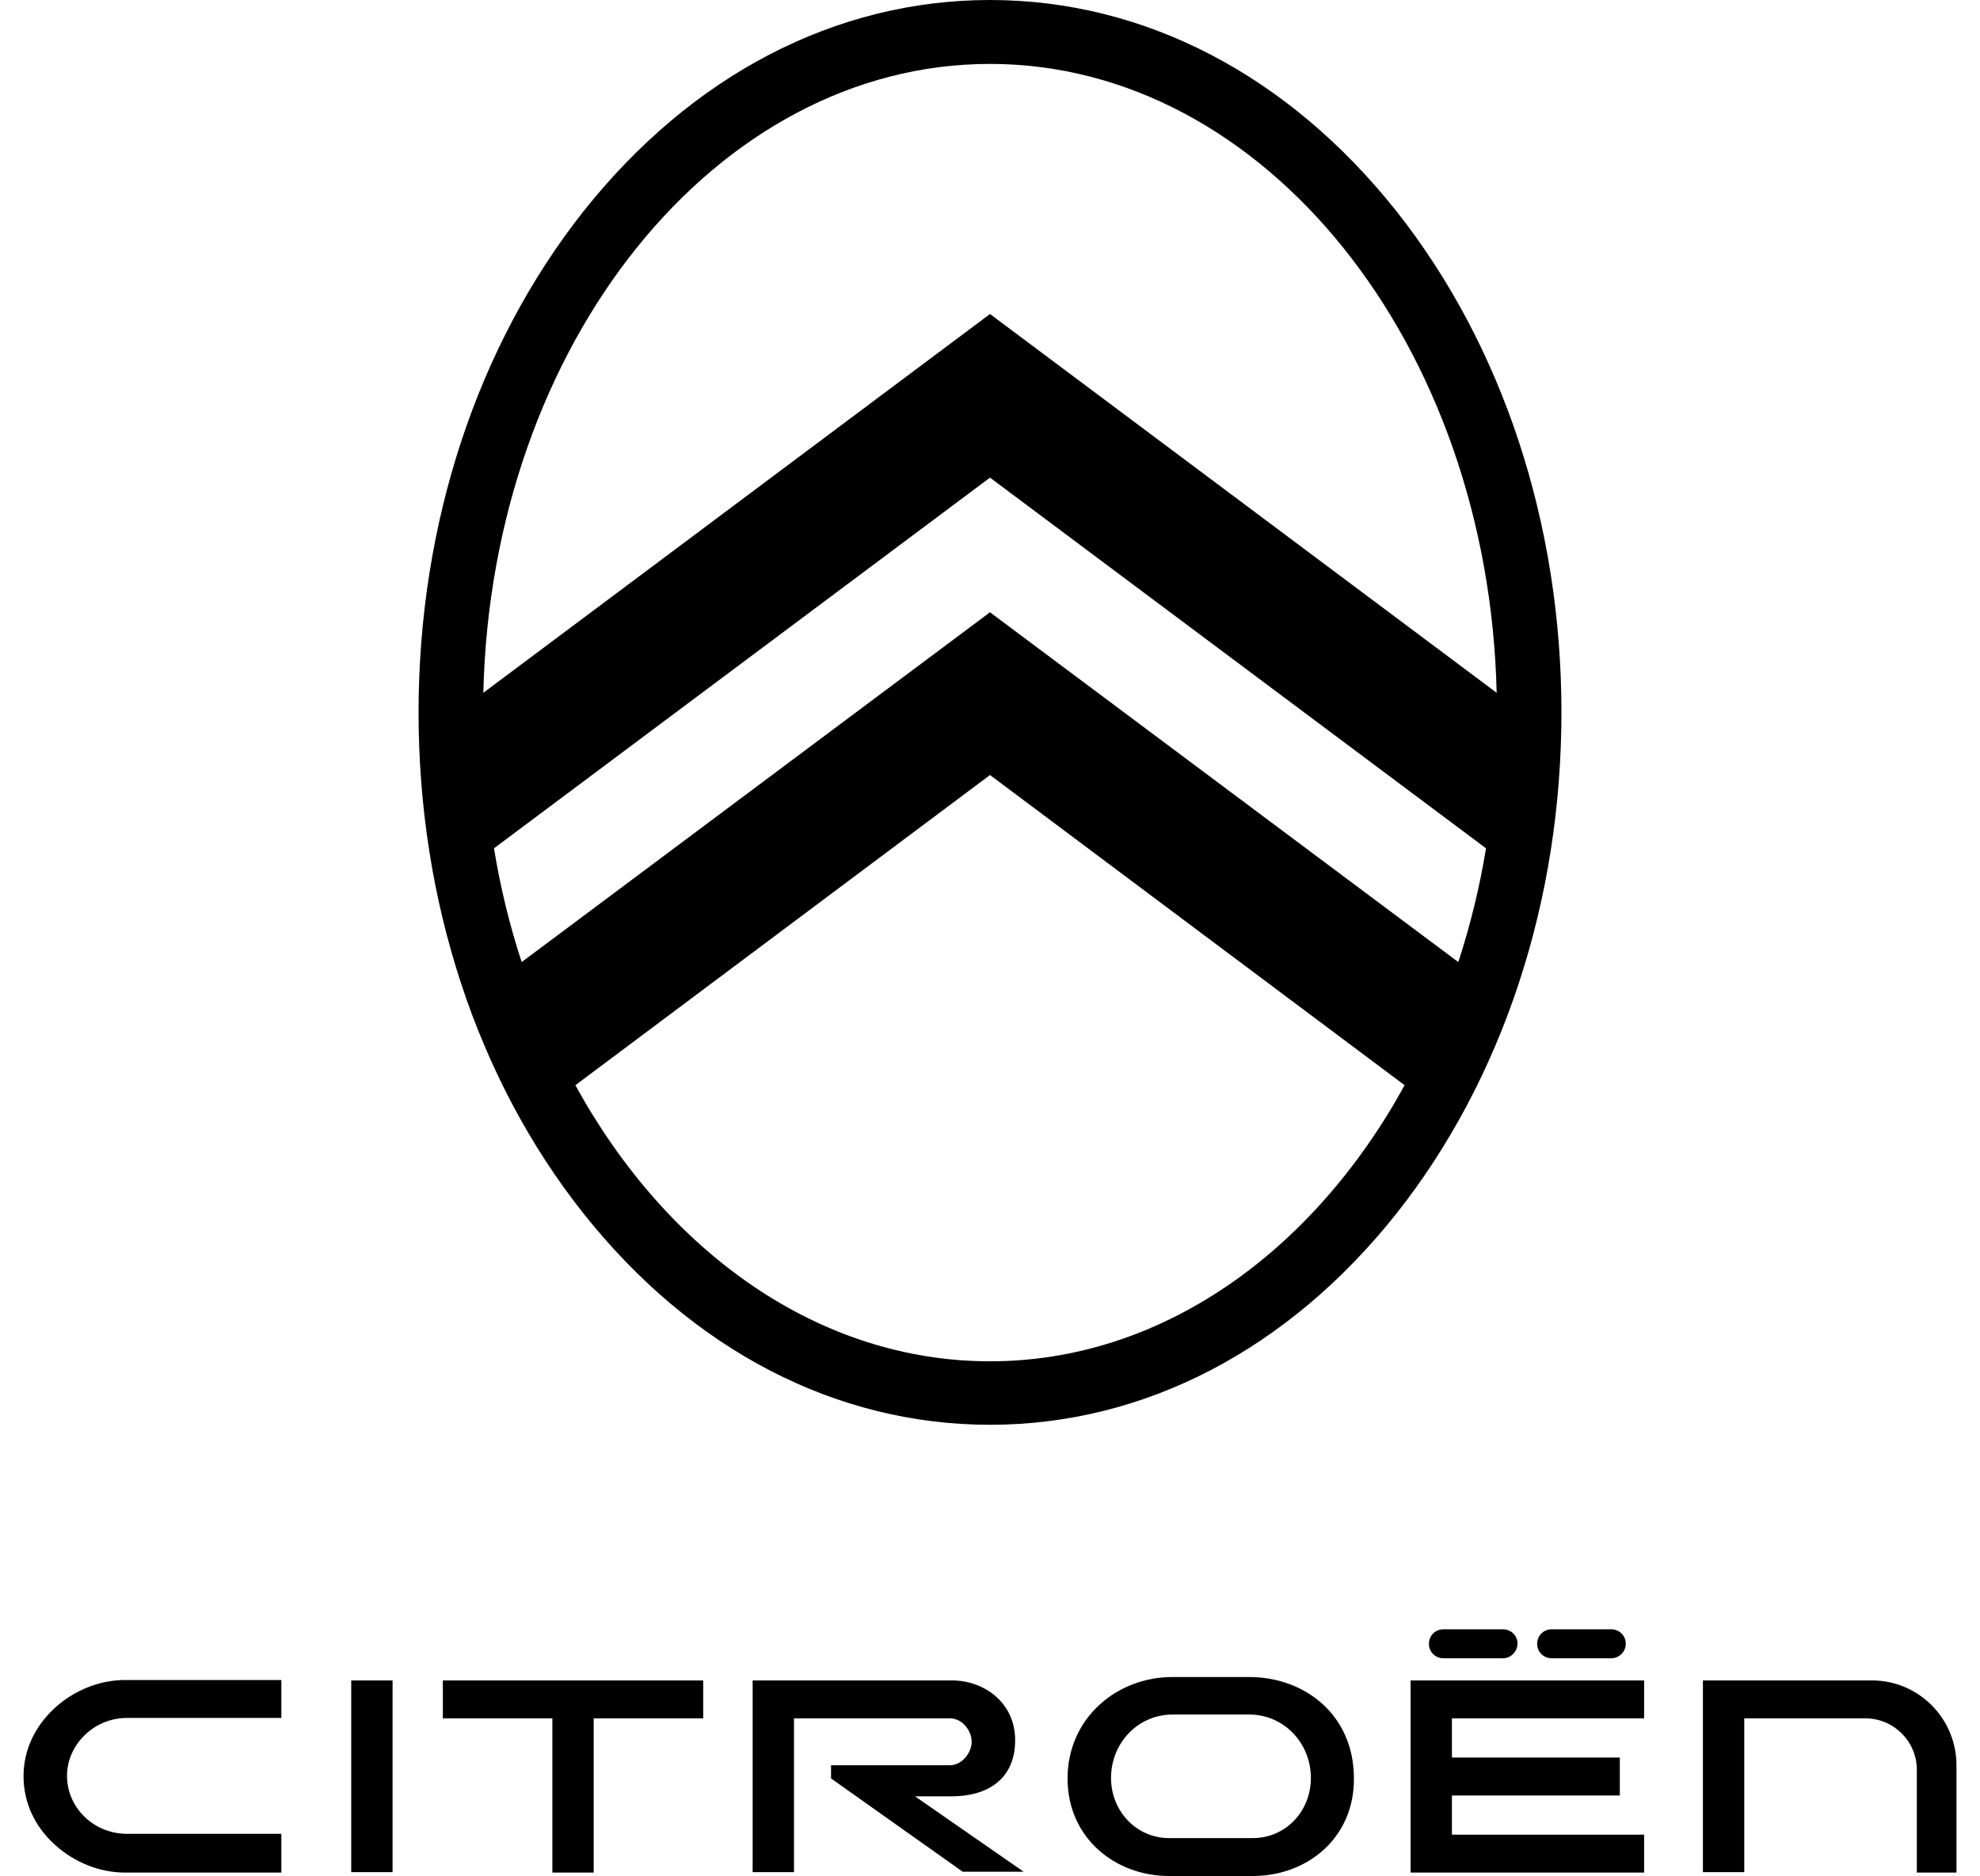
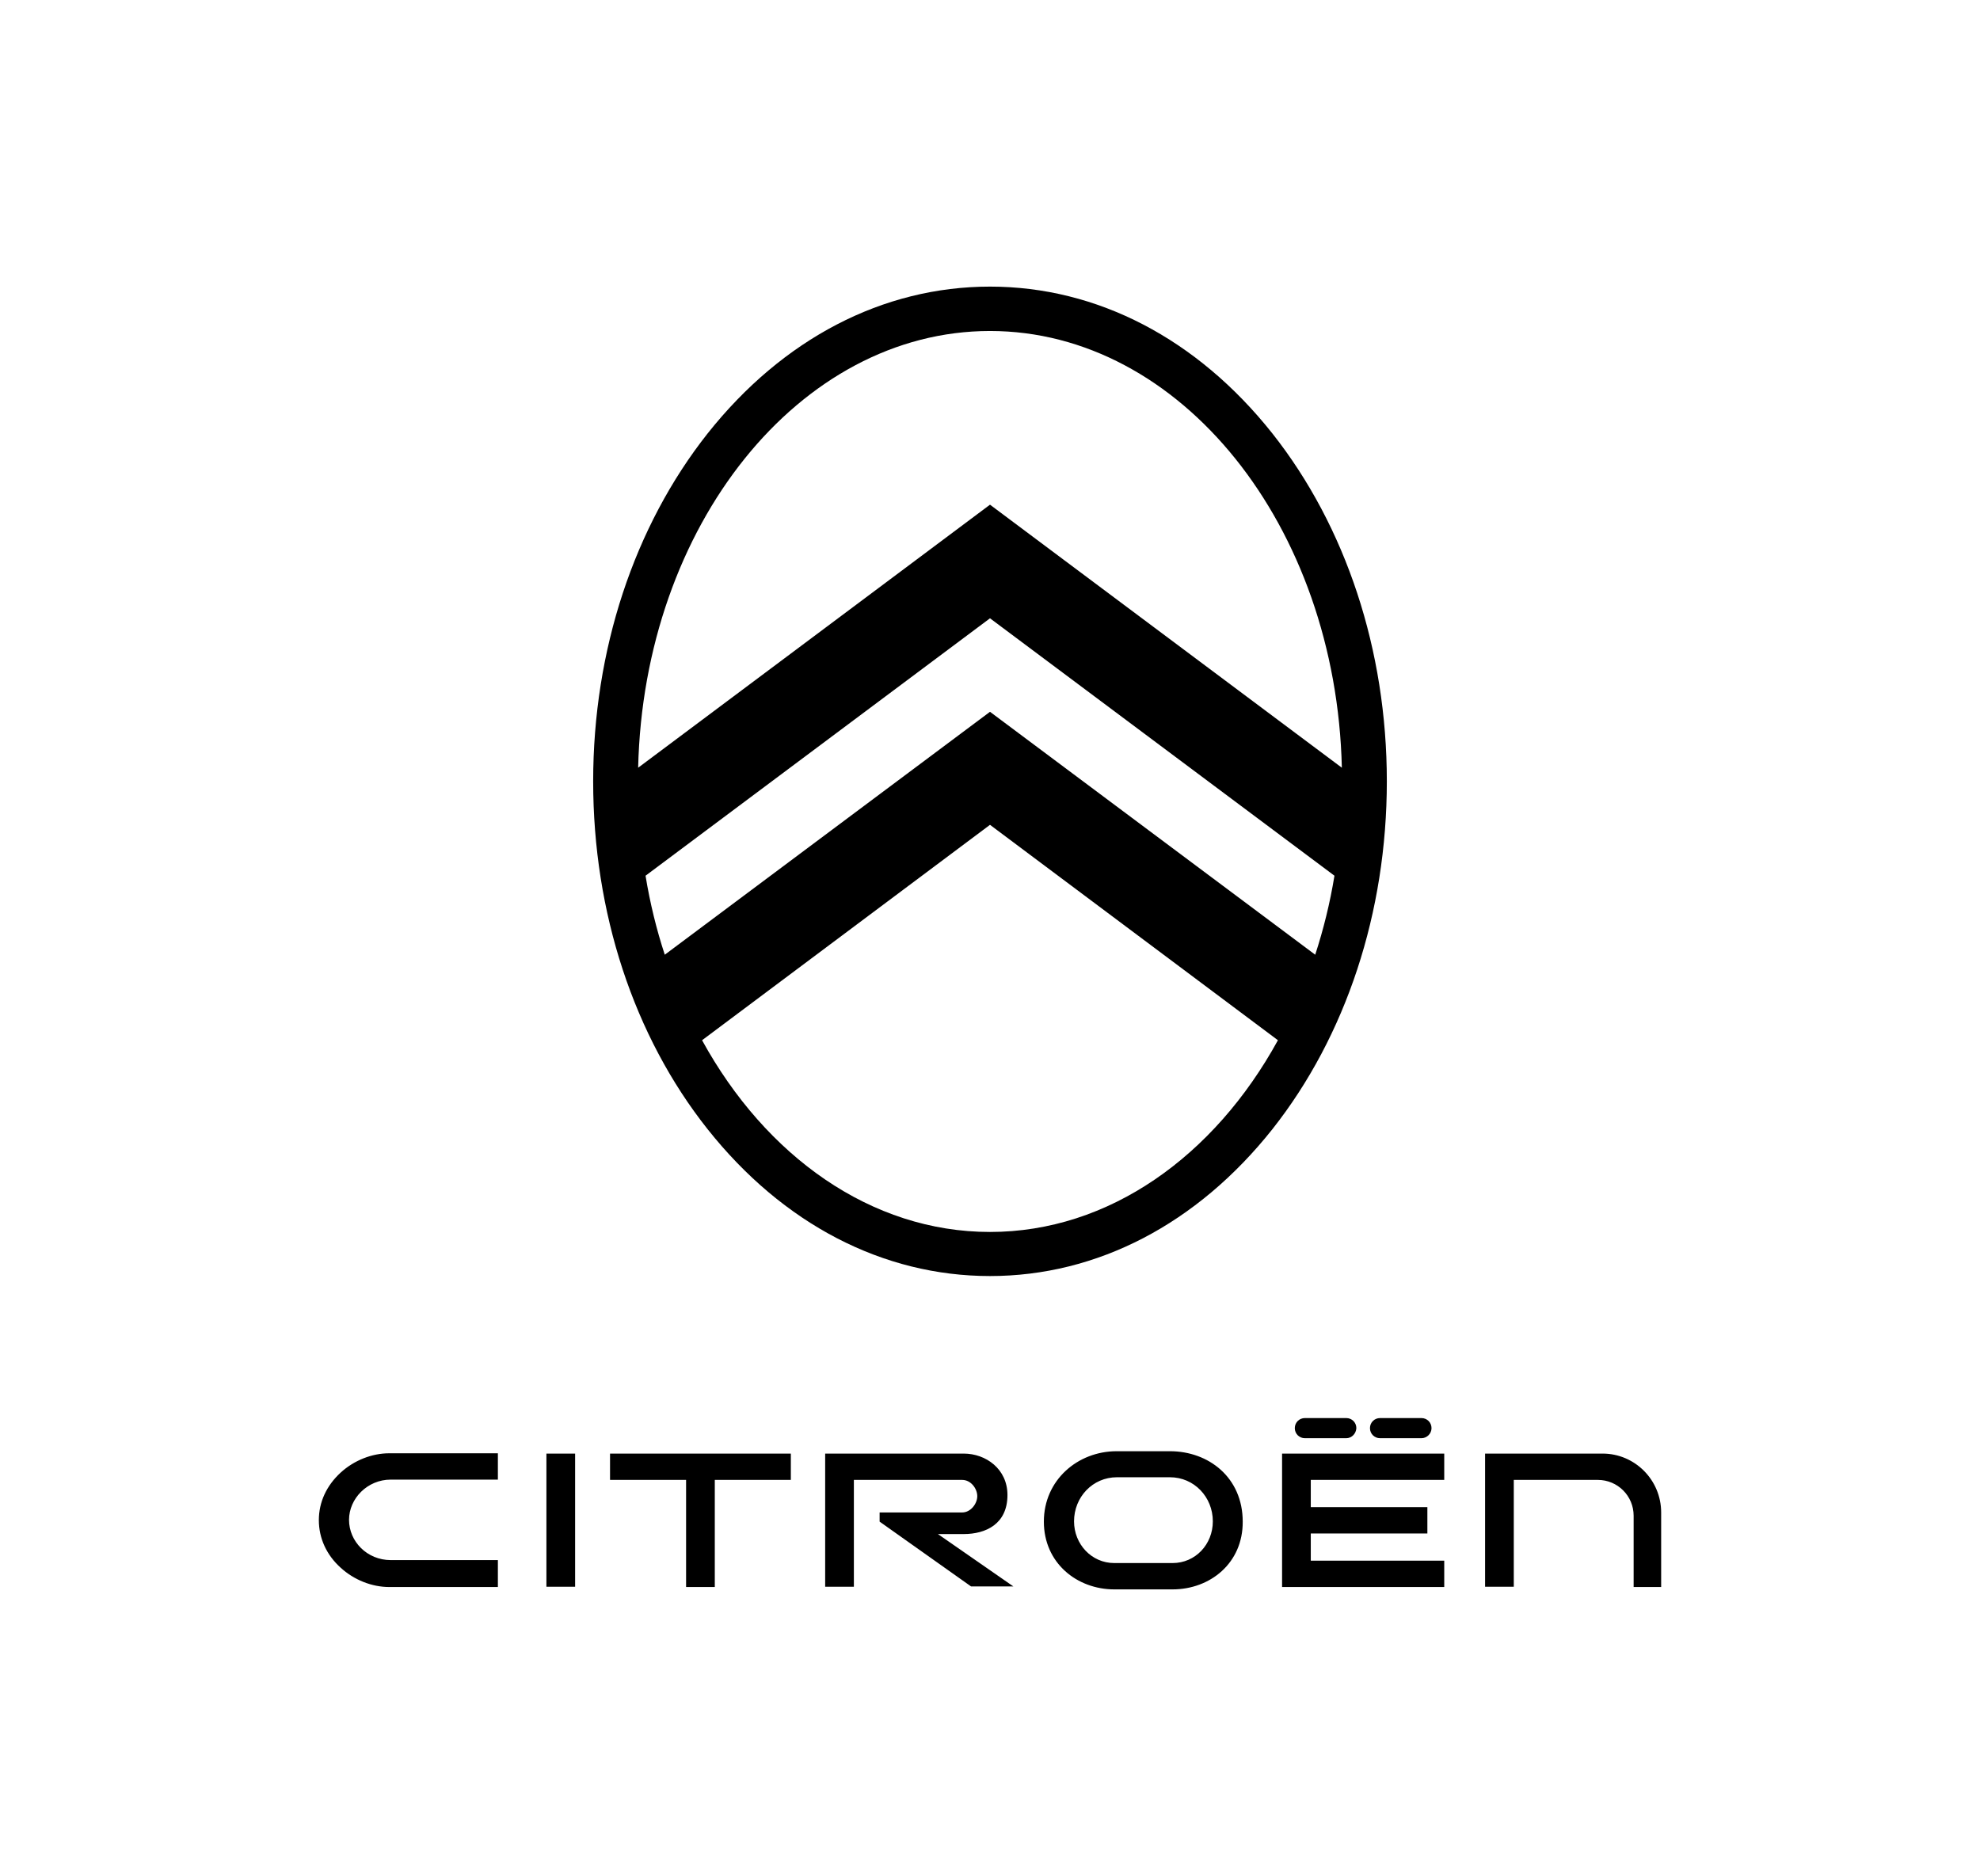
- <svg xmlns="http://www.w3.org/2000/svg" height="2369" viewBox="70.8 77.5 453.6 440.3" width="2500">
+ <svg xmlns="http://www.w3.org/2000/svg" height="2369" viewBox="-28.992 -19.366 653.184 634.032" width="2500">
  <path d="m131.3 517h-36.7c-5.9 0-11.9-2.4-16.4-6.5-4.8-4.3-7.4-10-7.4-16.1s2.6-11.7 7.4-16.1c4.5-4.1 10.5-6.5 16.4-6.5h36.7v8.9h-36.2c-7.9 0-14.1 6.4-14.1 13.6 0 7.3 6.1 13.6 14.1 13.6h36.2zm99-45.1h-61.1v8.9h25.7v36.2h9.7v-36.2h25.7zm-82.6 0h9.7v45h-9.7zm211.6 45.9h-19.7c-12.6 0-23.8-8.9-23.8-22.9 0-14.1 11.5-23.8 24.6-23.8h18c13.1 0 24.6 8.9 24.6 23.8.1 14-11 22.9-23.7 22.9zm-18.8-37.9c-8.2 0-14.5 6.7-14.5 14.9 0 7.7 5.9 14.1 13.6 14.1h19.7c7.7 0 13.6-6.3 13.6-14.1 0-8.2-6.3-14.9-14.5-14.9zm77.5-13.2h-14c-1.9 0-3.4-1.5-3.4-3.4s1.5-3.4 3.4-3.4h14c1.9 0 3.4 1.5 3.4 3.4-.1 1.9-1.6 3.4-3.4 3.4zm25.4 0h-14c-1.9 0-3.4-1.5-3.4-3.4s1.5-3.4 3.4-3.4h14c1.9 0 3.4 1.5 3.4 3.4s-1.6 3.4-3.4 3.4zm7.7 14.1v-8.9h-54.8v45.1h54.8v-8.9h-45.1v-9.2h39.4v-8.9h-39.4v-9.2zm-171.1 18.3h8.7c7.5 0 14.8-3.4 14.8-13.2 0-8.8-7.3-14-14.8-14h-46.8v45h9.7v-36.1h36.6c3 0 5.1 3 5.1 5.5s-2.2 5.5-5.1 5.5h-27.9v3.1l30.9 21.9h14.3zm224.6-27.2h-39.7v45h9.7v-36.1h28.4c6.7 0 12.1 5.4 12.1 12.1v24.1h9.3v-25.2c0-11-8.9-19.9-19.8-19.9zm-111.6-344.8c-25.4-32-59.2-49.6-95.4-49.6s-70 17.6-95.4 49.6c-24.9 31.5-38.7 73.3-38.7 117.6s13.7 86.1 38.7 117.6c25.4 32 59.2 49.6 95.4 49.6s70-17.6 95.4-49.6c24.9-31.5 38.7-73.3 38.7-117.6s-13.8-86.1-38.7-117.6zm-95.4-34.6c64.4 0 117 65.8 118.9 147.6l-118.9-88.9-118.9 88.9c1.9-81.8 54.5-147.6 118.9-147.6zm116.4 184.1c-1.5 9.2-3.7 18.1-6.5 26.7l-109.9-82.1-109.9 82.1c-2.8-8.5-5-17.5-6.5-26.7l116.4-87zm-116.4 120.4c-40.2 0-75.8-25.6-97.3-64.8l97.3-72.8 97.3 72.8c-21.5 39.2-57.1 64.8-97.3 64.8z" />
</svg>
